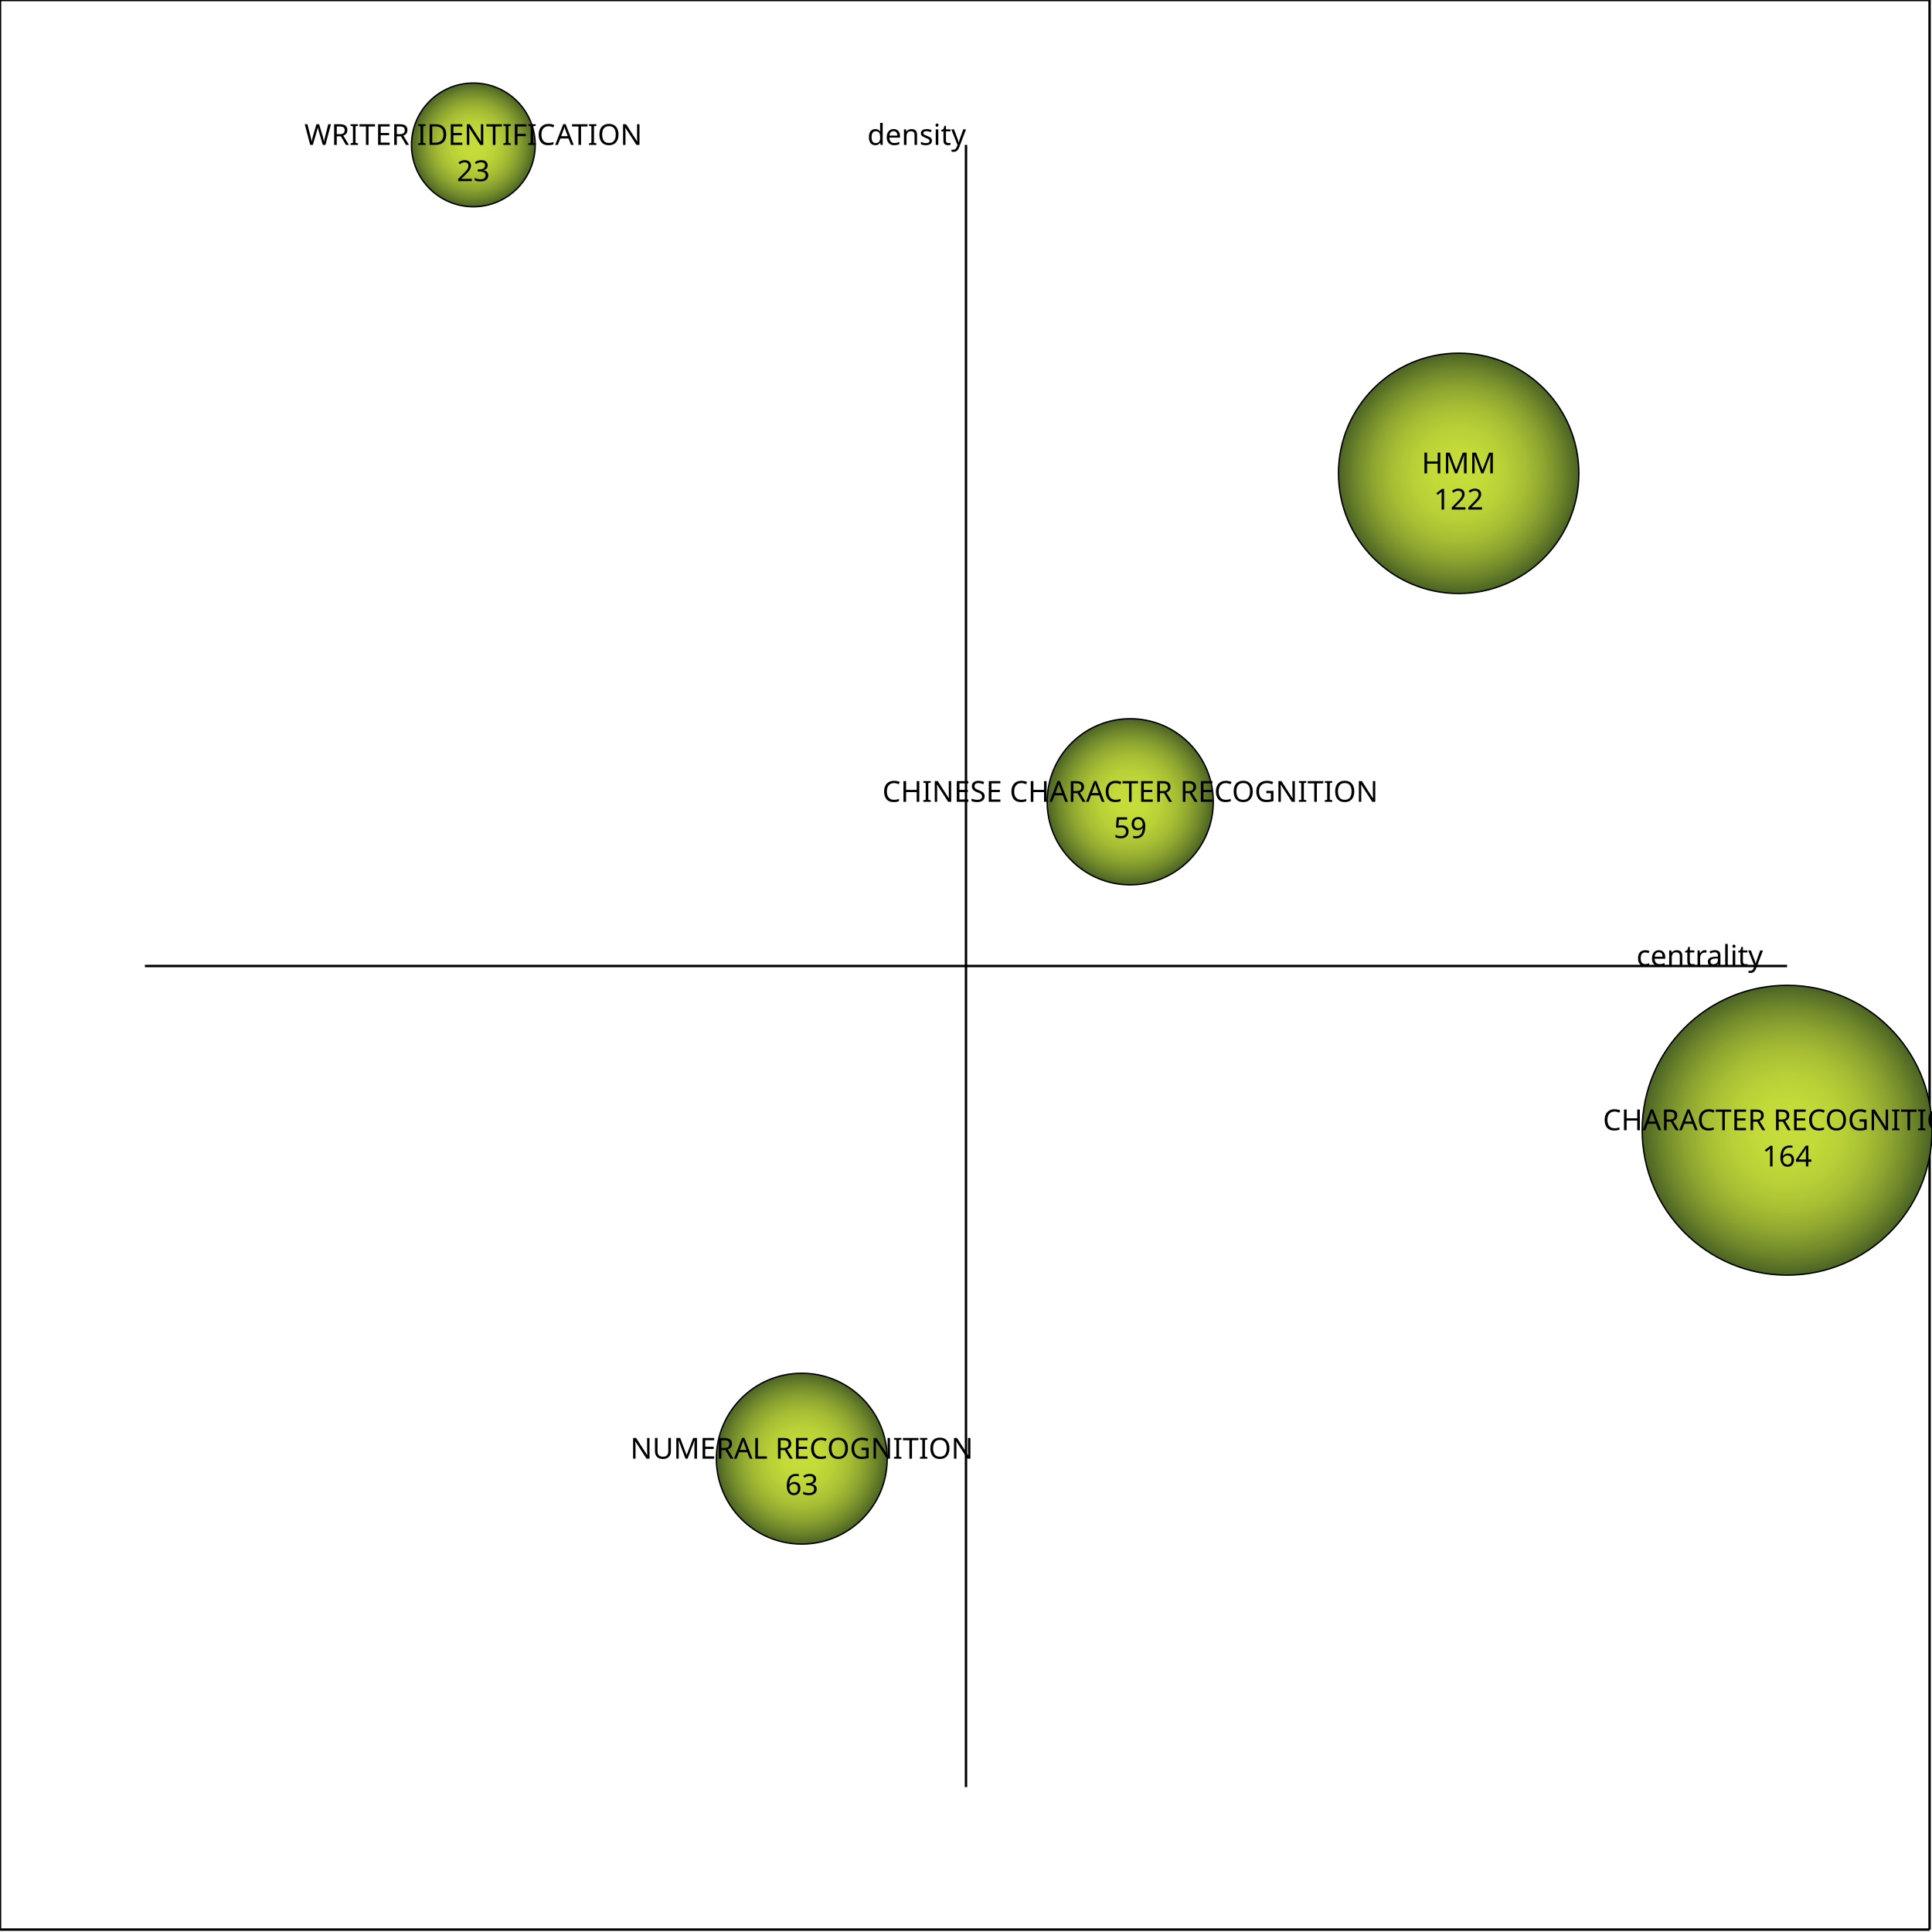
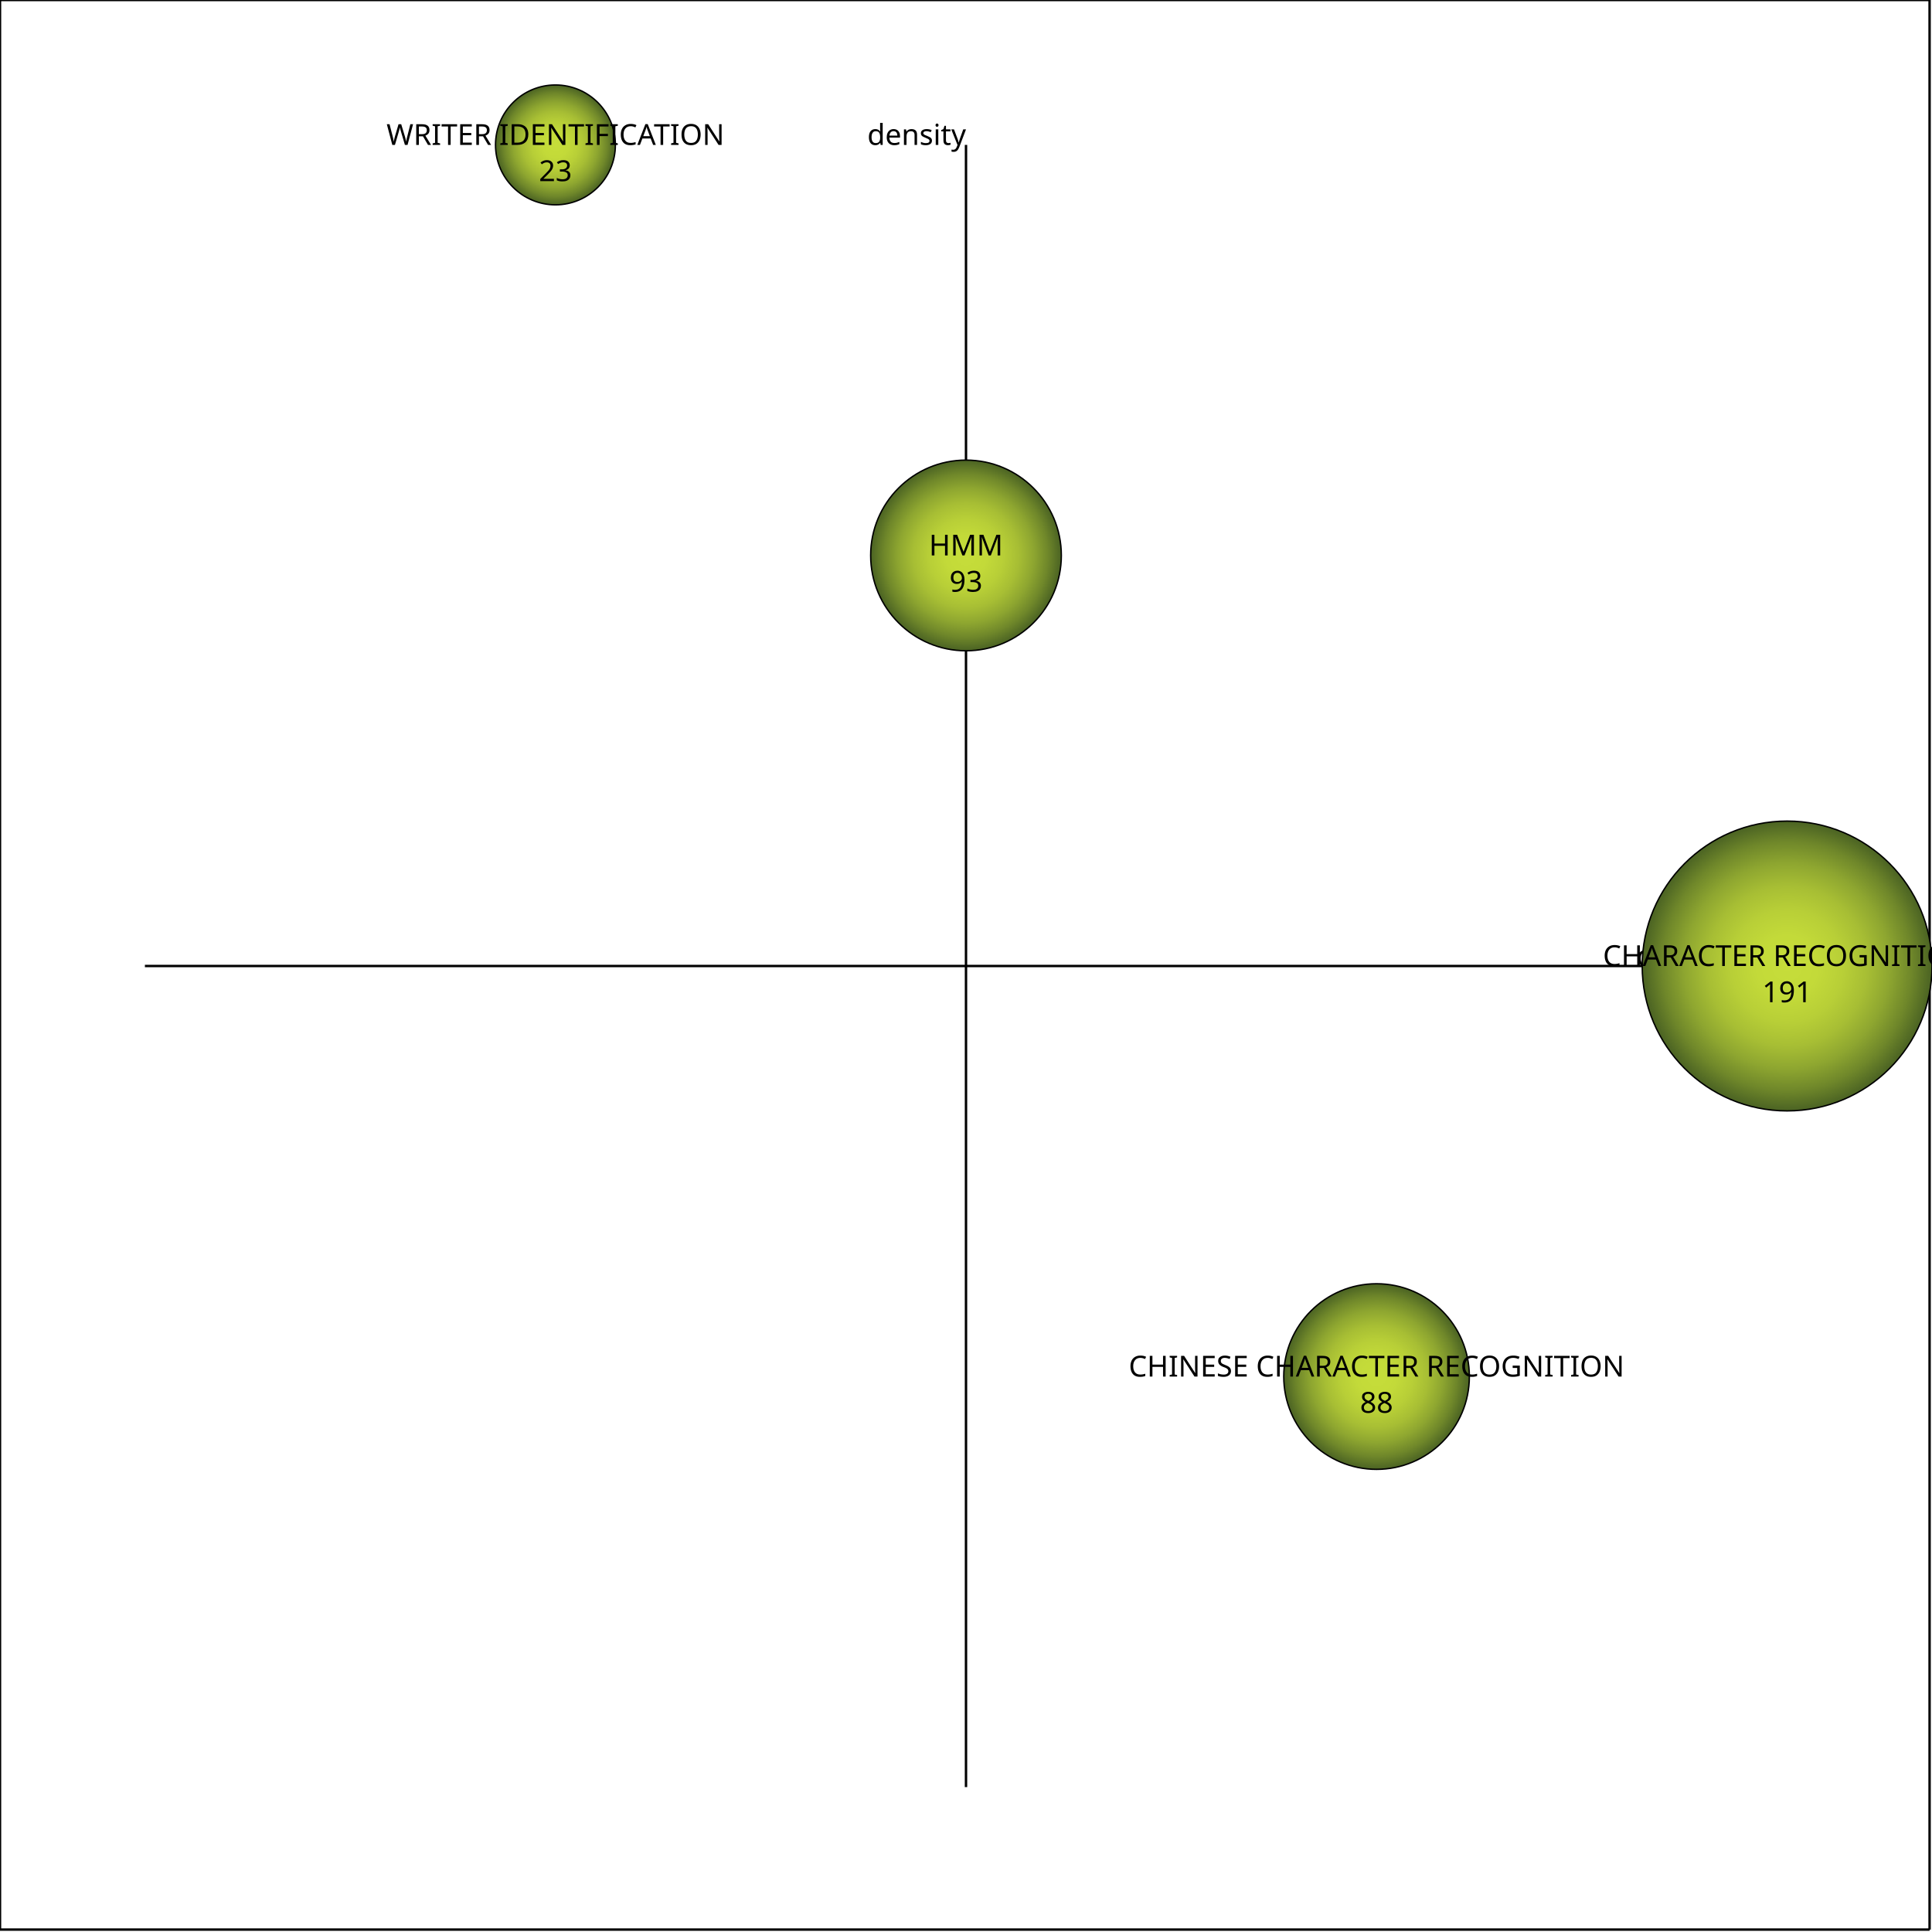
<svg xmlns="http://www.w3.org/2000/svg" xmlns:xlink="http://www.w3.org/1999/xlink" contentScriptType="text/ecmascript" width="800" zoomAndPan="magnify" contentStyleType="text/css" viewBox="0 0 800 800" height="800" preserveAspectRatio="xMidYMid meet" version="1.0">
  <radialGradient xlink:actuate="onLoad" xlink:type="simple" id="sphereTheme" xlink:show="other">
    <stop style="stop-color:#C6DD3A" offset="0" />
    <stop style="stop-color:#C3DA39" offset="0.211" />
    <stop style="stop-color:#B8CF37" offset="0.388" />
    <stop style="stop-color:#A7BE34" offset="0.553" />
    <stop style="stop-color:#8EA630" offset="0.71" />
    <stop style="stop-color:#6F872A" offset="0.861" />
    <stop style="stop-color:#4B6323" offset="1" />
  </radialGradient>
  <line y2="400" stroke-width="1" x1="60" x2="740" stroke="black" y1="400" />
  <line y2="740" stroke-width="1" x1="400" x2="400" stroke="black" y1="60" />
  <text x="730" y="400" id="text23" style="font-size:12px;text-anchor:end;fill:#000000;font-family:Verdana">centrality</text>
  <text x="400" y="60" id="text24" style="font-size:12px;text-anchor:end;fill:#000000;font-family:Verdana">density</text>
  <line y2="0" stroke-width="1" x1="0" x2="799" stroke="black" y1="0" />
  <line y2="799" stroke-width="1" x1="0" x2="799" stroke="black" y1="799" />
  <line y2="799" stroke-width="1" x1="0" x2="0" stroke="black" y1="0" />
  <line y2="799" stroke-width="1" x1="799" x2="799" stroke="black" y1="0" />
-   <circle id="circle15" r="60.0" style="opacity:1;fill:url(#sphereTheme);fill-opacity:1;fill-rule:nonzero;stroke:#000000;stroke-width:0.582;stroke-linecap:round;stroke-linejoin:miter;stroke-miterlimit:4;stroke-dasharray:none;stroke-dashoffset:0;stroke-opacity:1" cx="740.0" cy="468.0" />
-   <text x="740.0" y="468.0" id="text23" style="font-size:12px;text-anchor:middle;fill:#000000;font-family:Verdana">CHARACTER RECOGNITION<tspan x="740.0" id="text25" y="483.0">164</tspan>
+   <circle id="circle15" r="60.0" style="opacity:1;fill:url(#sphereTheme);fill-opacity:1;fill-rule:nonzero;stroke:#000000;stroke-width:0.582;stroke-linecap:round;stroke-linejoin:miter;stroke-miterlimit:4;stroke-dasharray:none;stroke-dashoffset:0;stroke-opacity:1" cx="740.0" cy="400.0" />
+   <text x="740.0" y="400.0" id="text23" style="font-size:12px;text-anchor:middle;fill:#000000;font-family:Verdana">CHARACTER RECOGNITION<tspan x="740.0" id="text25" y="415.0">191</tspan>
  </text>
-   <circle id="circle15" r="49.756" style="opacity:1;fill:url(#sphereTheme);fill-opacity:1;fill-rule:nonzero;stroke:#000000;stroke-width:0.582;stroke-linecap:round;stroke-linejoin:miter;stroke-miterlimit:4;stroke-dasharray:none;stroke-dashoffset:0;stroke-opacity:1" cx="604.0" cy="196.0" />
-   <text x="604.0" y="196.0" id="text23" style="font-size:12px;text-anchor:middle;fill:#000000;font-family:Verdana">HMM<tspan x="604.0" id="text25" y="211.0">122</tspan>
+   <circle id="circle15" r="39.476" style="opacity:1;fill:url(#sphereTheme);fill-opacity:1;fill-rule:nonzero;stroke:#000000;stroke-width:0.582;stroke-linecap:round;stroke-linejoin:miter;stroke-miterlimit:4;stroke-dasharray:none;stroke-dashoffset:0;stroke-opacity:1" cx="400.0" cy="230.0" />
+   <text x="400.0" y="230.0" id="text23" style="font-size:12px;text-anchor:middle;fill:#000000;font-family:Verdana">HMM<tspan x="400.0" id="text25" y="245.0">93</tspan>
  </text>
-   <circle id="circle15" r="35.366" style="opacity:1;fill:url(#sphereTheme);fill-opacity:1;fill-rule:nonzero;stroke:#000000;stroke-width:0.582;stroke-linecap:round;stroke-linejoin:miter;stroke-miterlimit:4;stroke-dasharray:none;stroke-dashoffset:0;stroke-opacity:1" cx="332.0" cy="604.0" />
-   <text x="332.0" y="604.0" id="text23" style="font-size:12px;text-anchor:middle;fill:#000000;font-family:Verdana">NUMERAL RECOGNITION<tspan x="332.0" id="text25" y="619.0">63</tspan>
+   <circle id="circle15" r="38.429" style="opacity:1;fill:url(#sphereTheme);fill-opacity:1;fill-rule:nonzero;stroke:#000000;stroke-width:0.582;stroke-linecap:round;stroke-linejoin:miter;stroke-miterlimit:4;stroke-dasharray:none;stroke-dashoffset:0;stroke-opacity:1" cx="570.0" cy="570.0" />
+   <text x="570.0" y="570.0" id="text23" style="font-size:12px;text-anchor:middle;fill:#000000;font-family:Verdana">CHINESE CHARACTER RECOGNITION<tspan x="570.0" id="text25" y="585.0">88</tspan>
  </text>
-   <circle id="circle15" r="34.39" style="opacity:1;fill:url(#sphereTheme);fill-opacity:1;fill-rule:nonzero;stroke:#000000;stroke-width:0.582;stroke-linecap:round;stroke-linejoin:miter;stroke-miterlimit:4;stroke-dasharray:none;stroke-dashoffset:0;stroke-opacity:1" cx="468.0" cy="332.0" />
-   <text x="468.0" y="332.0" id="text23" style="font-size:12px;text-anchor:middle;fill:#000000;font-family:Verdana">CHINESE CHARACTER RECOGNITION<tspan x="468.0" id="text25" y="347.0">59</tspan>
-   </text>
-   <circle id="circle15" r="25.61" style="opacity:1;fill:url(#sphereTheme);fill-opacity:1;fill-rule:nonzero;stroke:#000000;stroke-width:0.582;stroke-linecap:round;stroke-linejoin:miter;stroke-miterlimit:4;stroke-dasharray:none;stroke-dashoffset:0;stroke-opacity:1" cx="196.0" cy="60.0" />
-   <text x="196.0" y="60.0" id="text23" style="font-size:12px;text-anchor:middle;fill:#000000;font-family:Verdana">WRITER IDENTIFICATION<tspan x="196.0" id="text25" y="75.0">23</tspan>
+   <circle id="circle15" r="24.817" style="opacity:1;fill:url(#sphereTheme);fill-opacity:1;fill-rule:nonzero;stroke:#000000;stroke-width:0.582;stroke-linecap:round;stroke-linejoin:miter;stroke-miterlimit:4;stroke-dasharray:none;stroke-dashoffset:0;stroke-opacity:1" cx="230.0" cy="60.0" />
+   <text x="230.0" y="60.0" id="text23" style="font-size:12px;text-anchor:middle;fill:#000000;font-family:Verdana">WRITER IDENTIFICATION<tspan x="230.0" id="text25" y="75.0">23</tspan>
  </text>
</svg>
